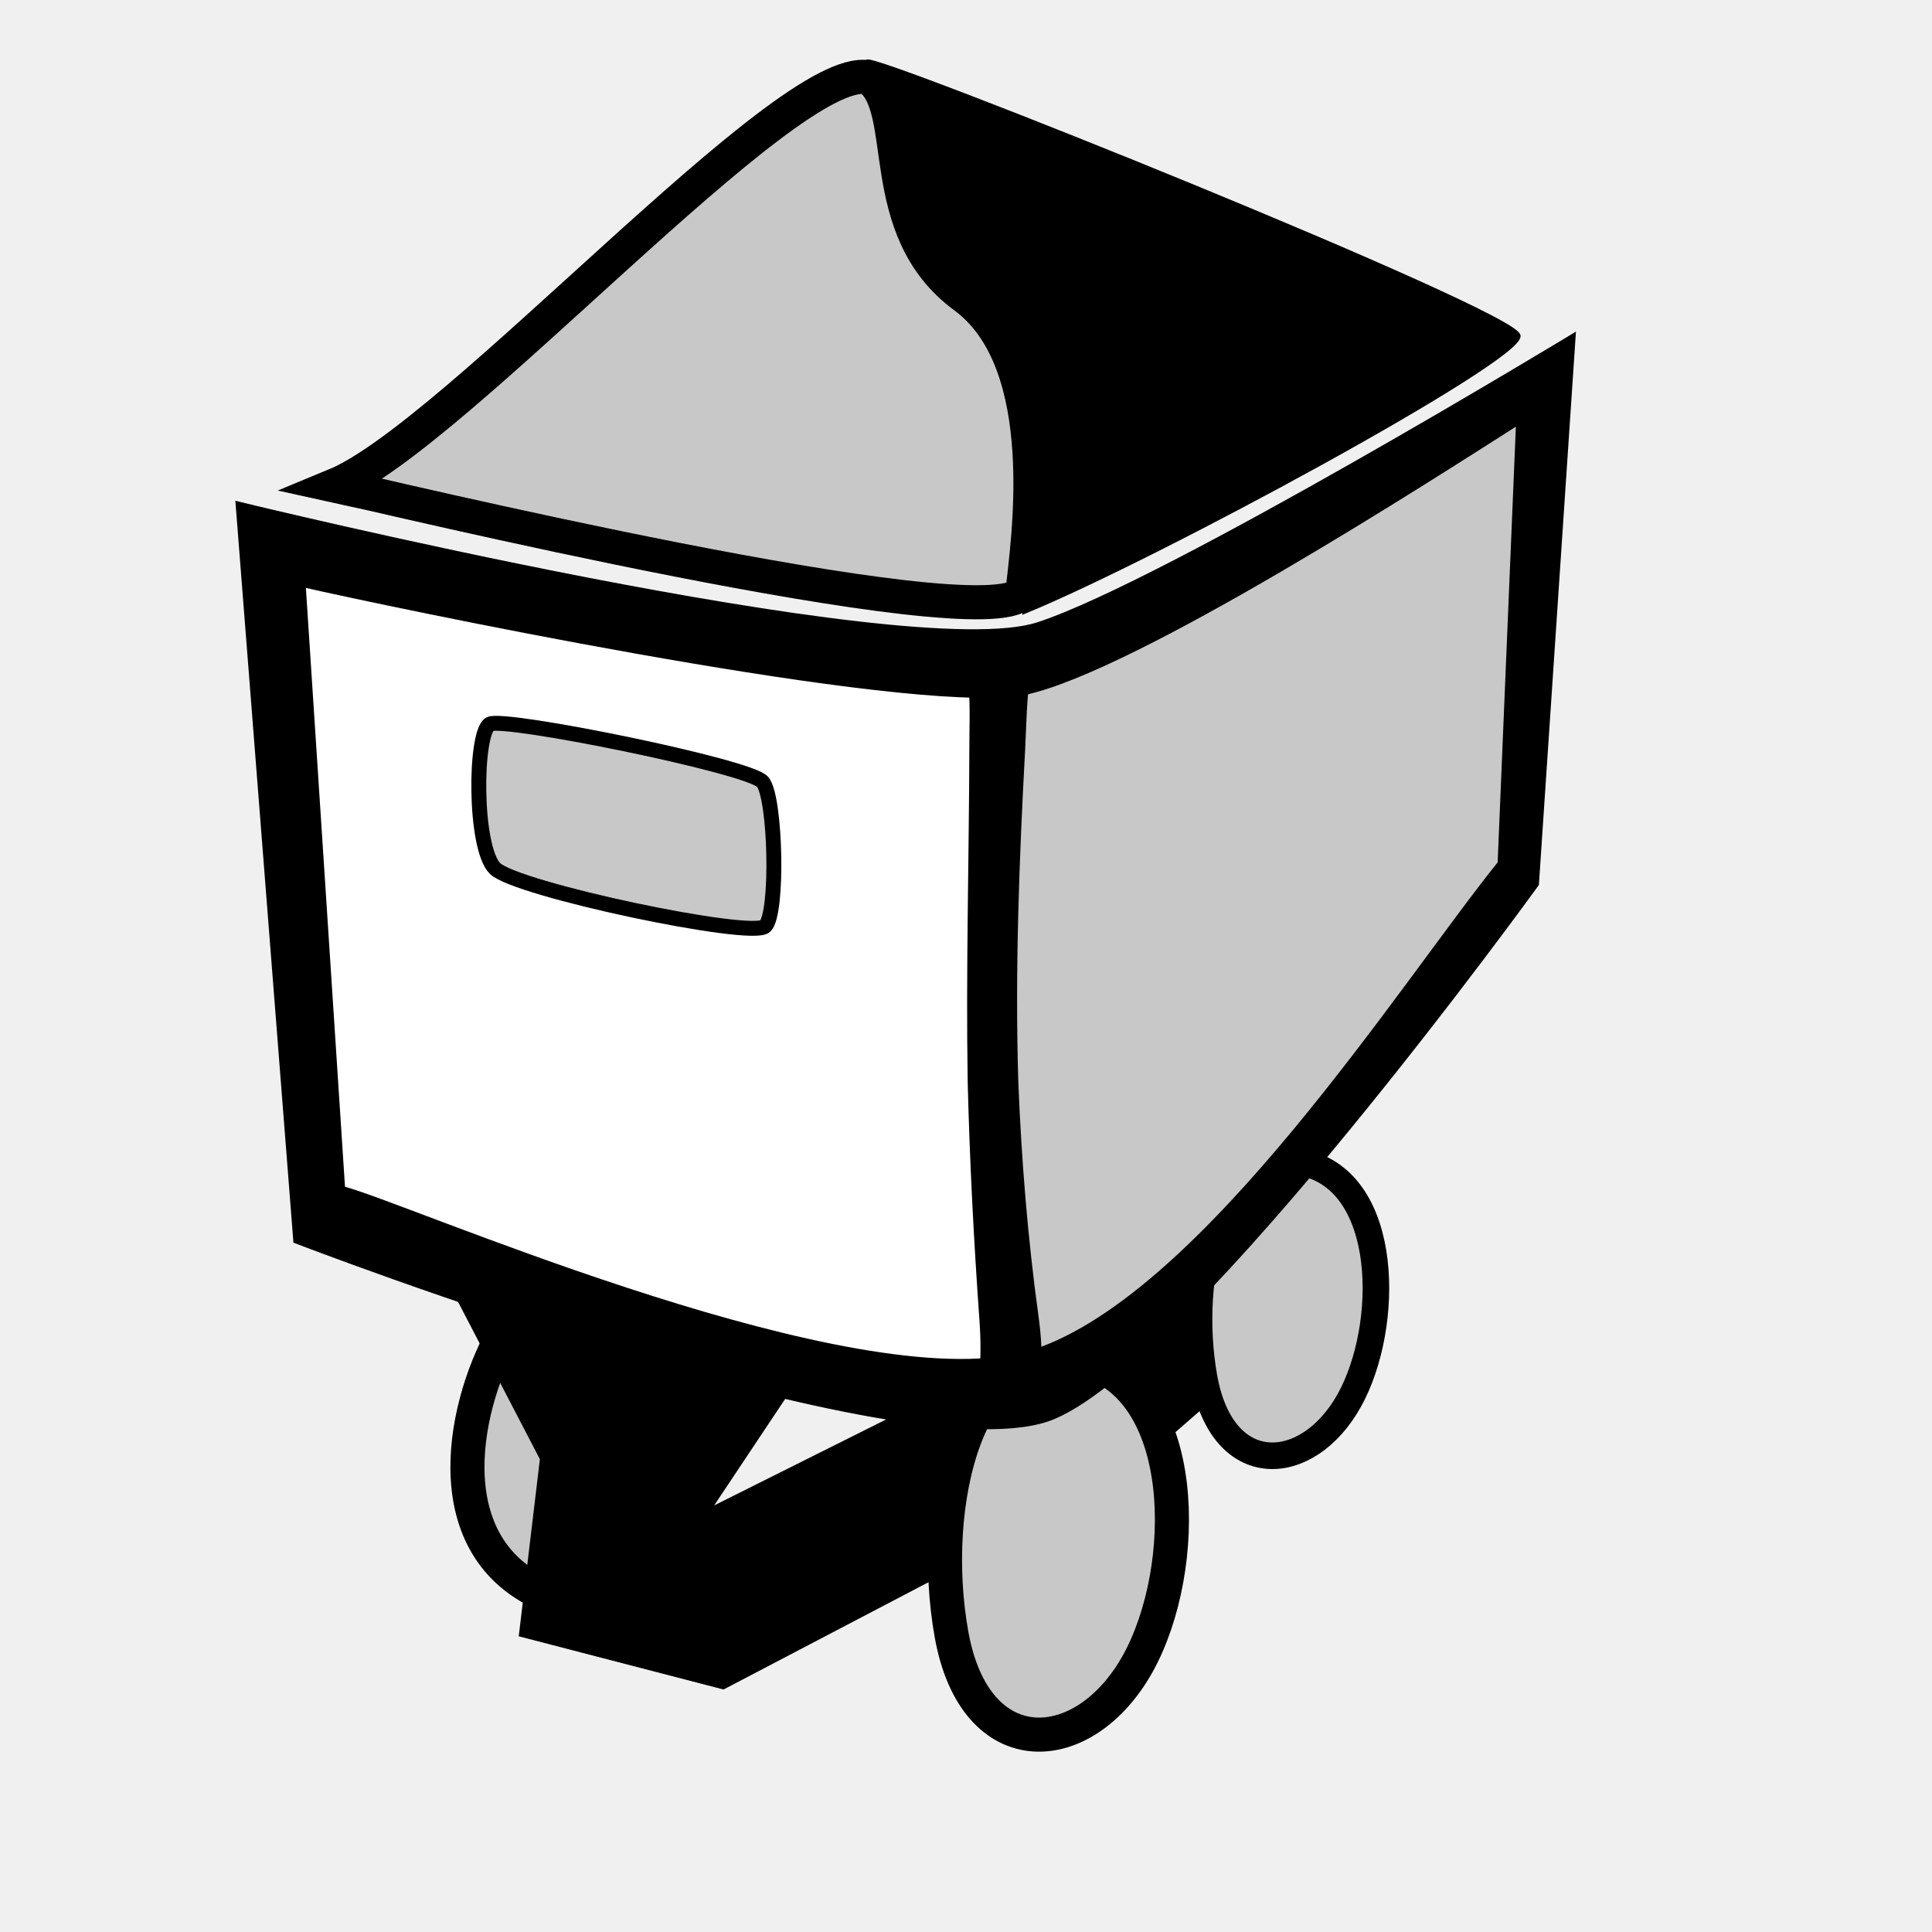
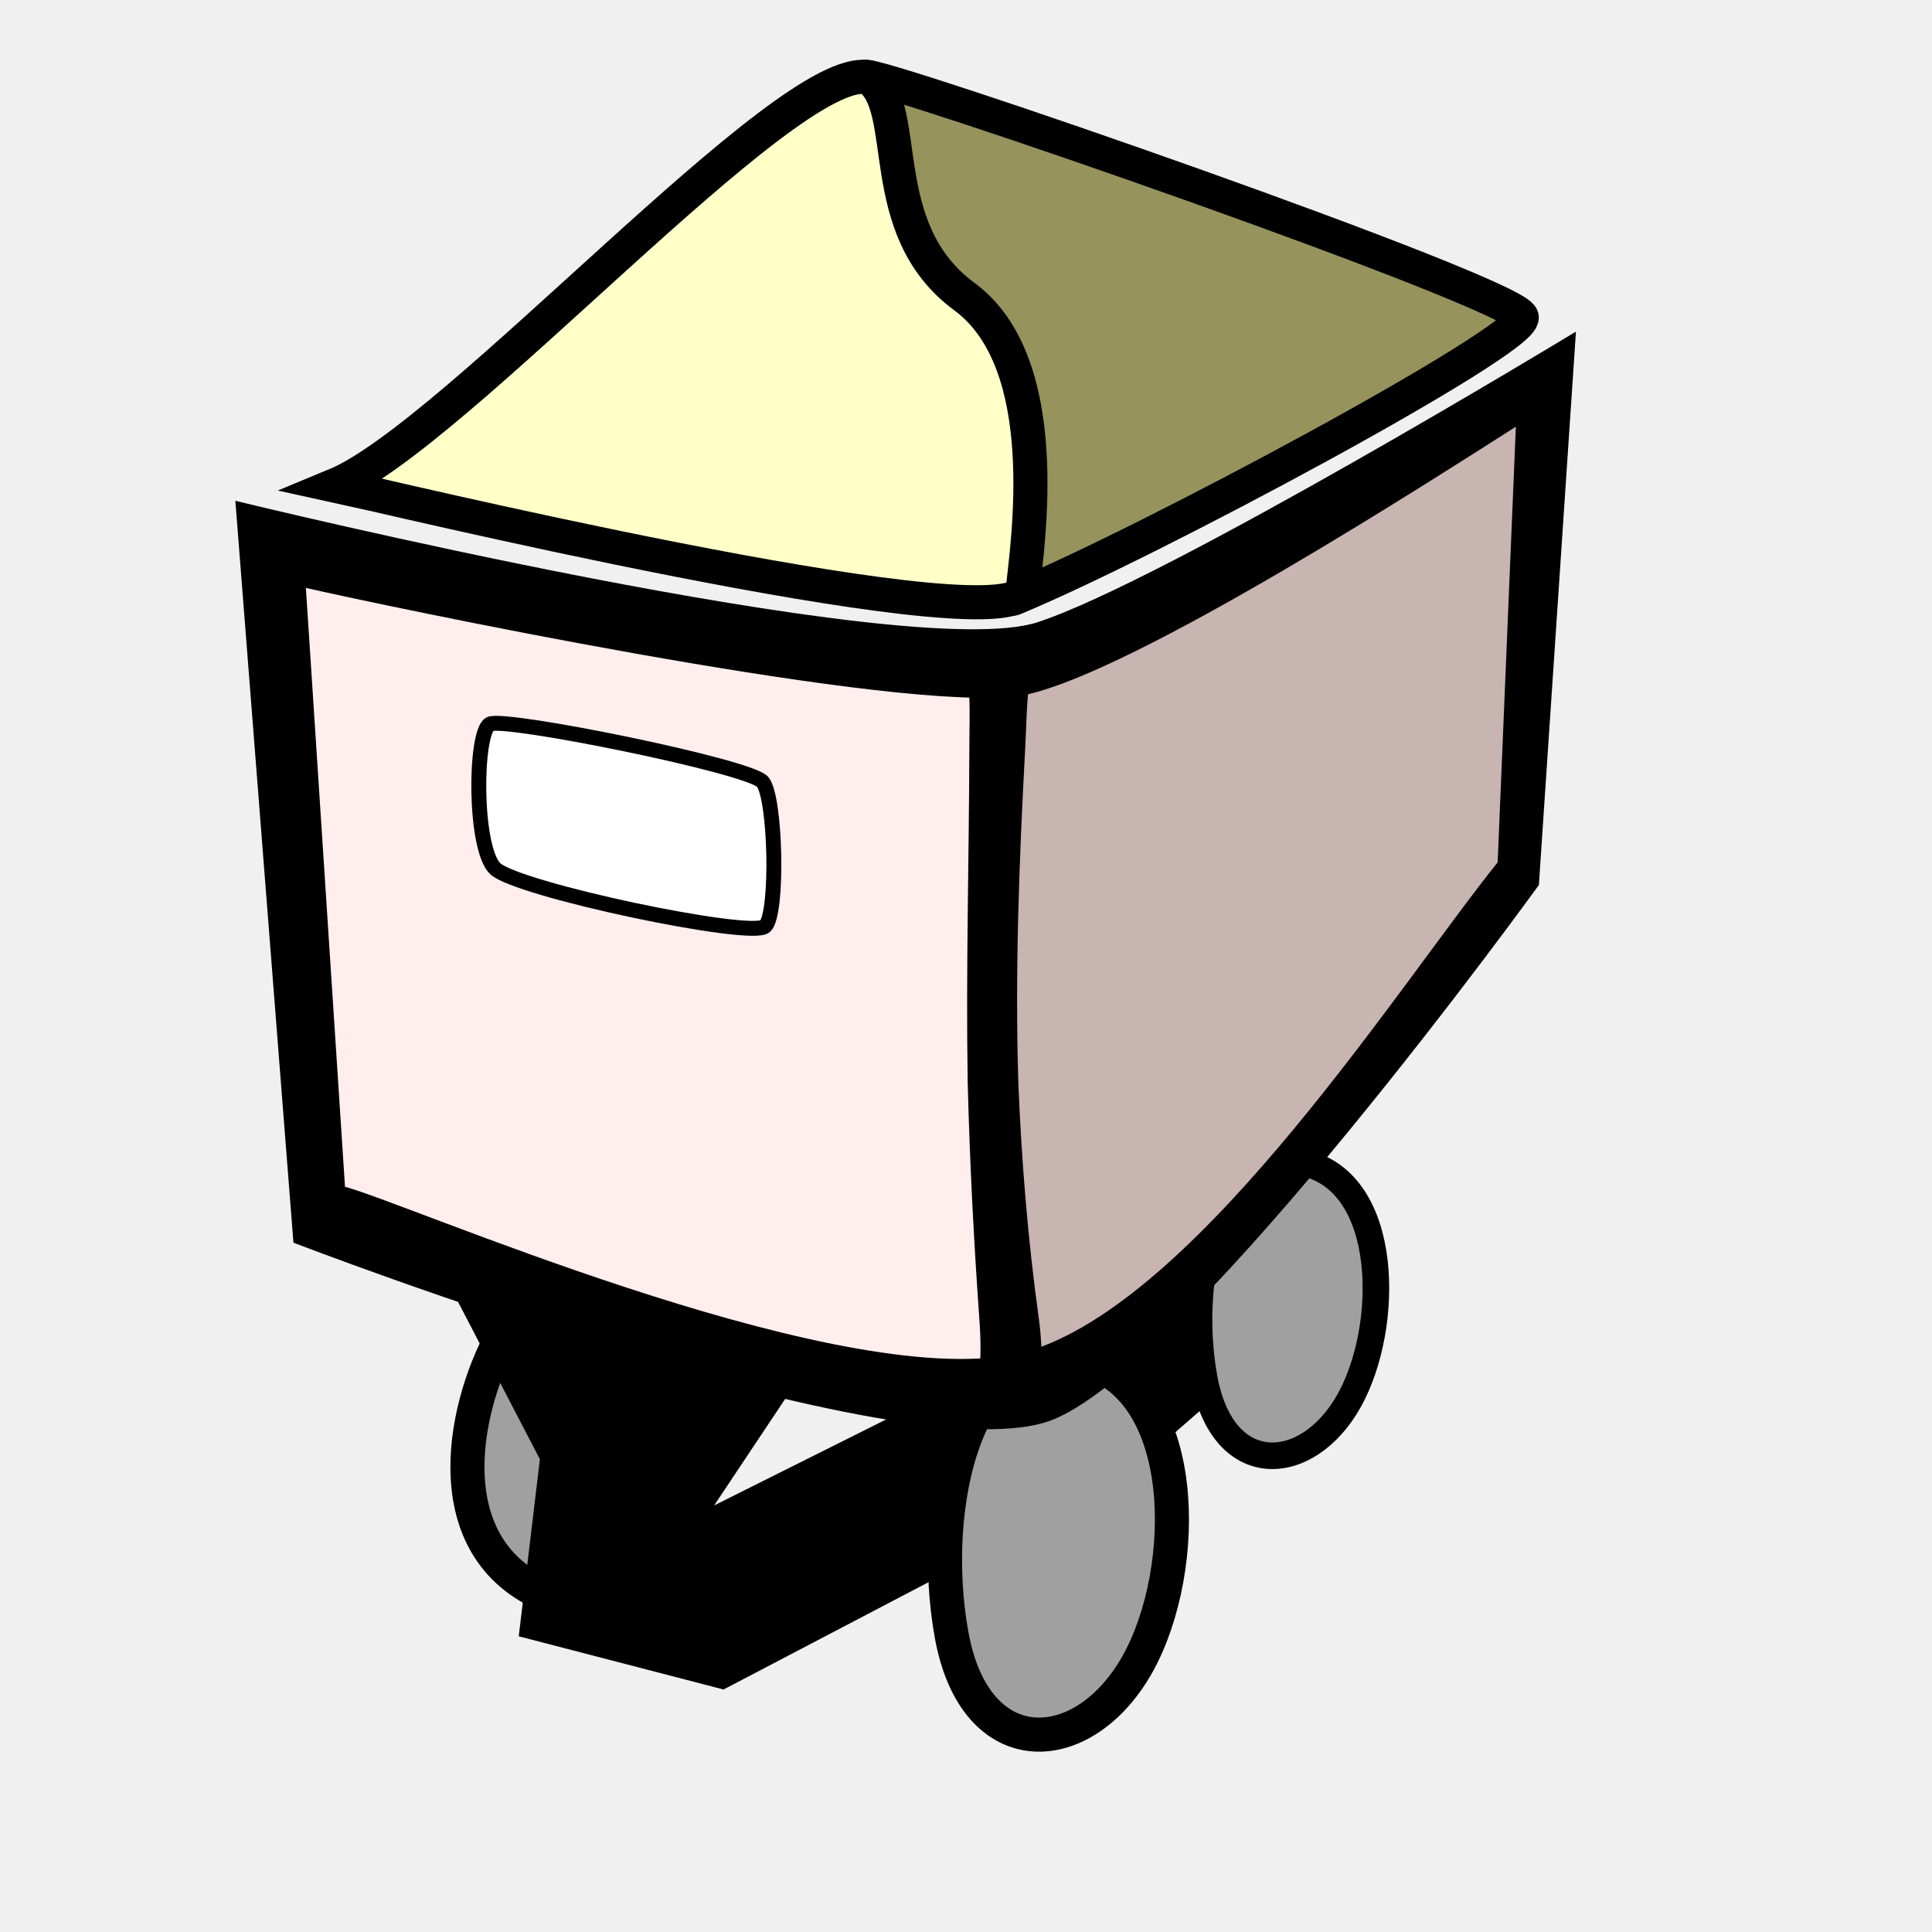
<svg xmlns="http://www.w3.org/2000/svg" id="svg1" width="15cm" height="15cm">
  <defs id="defs3">
    <linearGradient id="linearGradient1842">
      <stop style="stop-color:#000;stop-opacity:1;" offset="0" id="stop1843" />
      <stop style="stop-color:#fff;stop-opacity:1;" offset="1" id="stop1844" />
    </linearGradient>
  </defs>
-   <g id="g1858" transform="translate(-109.8956,-233.2207)">
-     <path style="fill:#c8c8c8;fill-opacity:1;fill-rule:evenodd;stroke:#000000;stroke-width:10;stroke-linecap:butt;stroke-linejoin:miter;stroke-miterlimit:4;stroke-opacity:1;" d="M 272.086,702.103 C 306.734,715.192 269.776,602.78 257.457,625.109 C 245.138,647.437 237.439,689.014 272.086,702.103 z " id="path1847" />
-     <path style="fill:#000000;fill-opacity:1;fill-rule:evenodd;stroke:#000000;stroke-width:1pt;stroke-linecap:butt;stroke-linejoin:miter;stroke-opacity:1;" d="M 242.828,605.09 L 345.231,635.118 L 317.513,676.695 L 399.127,635.888 L 479.201,588.921 L 478.431,632.038 L 436.854,668.225 L 322.133,728.281 L 262.847,712.882 L 269.007,661.296 L 238.979,603.55" id="path1841" />
-     <path style="fill:#c8c8c8;fill-opacity:1;fill-rule:evenodd;stroke:#000000;stroke-width:7.795;stroke-linecap:butt;stroke-linejoin:miter;stroke-miterlimit:4;stroke-opacity:1;" d="M 492.645,574.508 C 517.852,580.21 517.852,622.522 505.849,644.129 C 493.59,666.195 468.638,667.535 463.236,637.527 C 457.853,607.617 466.866,568.677 492.645,574.508 z " id="path1849" />
-     <path style="fill:#c8c8c8;fill-opacity:1;fill-rule:evenodd;stroke:#000000;stroke-width:10;stroke-linecap:butt;stroke-linejoin:miter;stroke-miterlimit:4;stroke-opacity:1;" d="M 426.845,632.038 C 459.182,639.352 459.182,693.633 443.784,721.351 C 428.057,749.66 396.047,751.379 389.118,712.882 C 382.211,674.512 393.774,624.558 426.845,632.038 z " id="path1848" />
-     <path style="fill:#000000;fill-opacity:1;fill-rule:evenodd;stroke:#000000;stroke-width:1pt;stroke-linecap:butt;stroke-linejoin:miter;stroke-opacity:1;" d="M 179.693,381.037 C 179.693,381.037 376.102,429 414.526,416.454 C 452.253,404.135 571.594,331.76 571.594,331.76 L 560.815,492.678 C 560.815,492.678 460.722,631.268 419.145,648.977 C 376.916,666.963 196.632,597.391 196.632,597.391 L 179.693,381.037 z " id="path1204" />
-     <path style="fill:#c8c8c8;fill-opacity:1;fill-rule:evenodd;stroke:#000000;stroke-width:1pt;stroke-linecap:butt;stroke-linejoin:miter;stroke-opacity:1;" d="M 405.277,631.708 C 408.297,631.228 411.157,630.616 413.746,629.74 C 463.792,612.801 521.539,521.938 550.027,486.521 L 555.433,357.177 C 530.025,373.346 443.021,429.529 410.683,436.458 C 409.217,436.772 407.242,436.93 405.277,437.083 L 405.277,631.708 z " id="path1857" />
-     <path style="fill:#ffffff;fill-opacity:1;fill-rule:evenodd;stroke:#000000;stroke-width:1pt;stroke-linecap:butt;stroke-linejoin:miter;stroke-opacity:1;" d="M 405.277,631.708 L 405.277,437.083 C 364.89,440.227 224.631,410.769 198.933,404.896 L 210.496,581.99 C 228.014,586.369 350.175,640.461 405.277,631.708 z " id="path1826" />
-     <path style="fill:#000000;fill-opacity:1;fill-rule:nonzero;stroke:none;stroke-width:1pt;stroke-linecap:butt;stroke-linejoin:miter;stroke-opacity:1;" id="path1827" d="M 412.258,431.097 C 411.126,438.211 411.102,445.906 410.718,453.102 C 408.966,485.617 407.715,518.021 408.705,550.61 C 409.631,573.647 411.474,596.539 414.615,619.284 C 415.539,625.896 415.846,631.981 415.184,638.635 L 397.181,637.416 C 397.772,631.711 397.702,626.224 397.297,620.491 C 395.642,597.307 394.447,574.105 393.859,550.841 C 393.324,518.141 394.244,485.525 394.343,452.836 C 394.31,445.792 394.807,438.084 393.695,431.097 L 412.258,431.097 z " />
-     <path style="fill:#c8c8c8;fill-opacity:1;fill-rule:evenodd;stroke:#000000;stroke-width:4.375;stroke-linecap:butt;stroke-linejoin:miter;stroke-miterlimit:4;stroke-opacity:1;" d="M 253.608,445.712 C 257.457,443.402 329.832,458.031 333.682,462.651 C 337.531,467.27 338.301,501.148 334.452,504.997 C 330.602,508.847 261.307,494.218 255.148,488.059 C 248.988,481.899 249.179,448.369 253.608,445.712 z " id="path1832" />
-     <path style="fill:#000000;fill-opacity:1;fill-rule:evenodd;stroke:#000000;stroke-width:1pt;stroke-linecap:butt;stroke-linejoin:miter;stroke-opacity:1;" d="M 410.676,412.604 C 449.943,396.435 556.195,338.69 555.425,331.76 C 554.655,324.831 365.924,249.071 364.384,251.381 C 362.844,253.691 414.526,380.267 410.676,412.604 z " id="path1840" />
-     <path style="fill:#c8c8c8;fill-opacity:1;fill-rule:evenodd;stroke:#000000;stroke-width:10;stroke-linecap:round;stroke-linejoin:miter;stroke-miterlimit:4;stroke-opacity:1;" d="M 409.906,407.215 C 398.357,421.074 218.96,377.957 208.181,375.647 C 243.598,361.018 340.747,251.288 364.616,255.907 C 377.705,264.377 365.697,300.245 392.877,320.247 C 419.571,339.892 411.446,392.586 409.906,407.215 z " id="path1839" />
-   </g>
+   <path style="fill:#a0a0a0;fill-opacity:1;fill-rule:evenodd;stroke:#000000;stroke-width:10;stroke-linecap:butt;stroke-linejoin:miter;stroke-miterlimit:4;stroke-opacity:1;" d="M 272.086,702.103 C 306.734,715.192 269.776,602.78 257.457,625.109 C 245.138,647.437 237.439,689.014 272.086,702.103 z " id="path1847" transform="translate(-109.8956,-233.2207)" />
+   <path style="fill:#000000;fill-opacity:1;fill-rule:evenodd;stroke:#000000;stroke-width:1pt;stroke-linecap:butt;stroke-linejoin:miter;stroke-opacity:1;" d="M 242.828,605.09 L 345.231,635.118 L 317.513,676.695 L 399.127,635.888 L 479.201,588.921 L 478.431,632.038 L 436.854,668.225 L 322.133,728.281 L 262.847,712.882 L 269.007,661.296 L 238.979,603.55" id="path1841" transform="translate(-109.8956,-233.2207)" />
+   <path style="fill:#a0a0a0;fill-opacity:1;fill-rule:evenodd;stroke:#000000;stroke-width:7.795;stroke-linecap:butt;stroke-linejoin:miter;stroke-miterlimit:4;stroke-opacity:1;" d="M 492.645,574.508 C 517.852,580.21 517.852,622.522 505.849,644.129 C 493.59,666.195 468.638,667.535 463.236,637.527 C 457.853,607.617 466.866,568.677 492.645,574.508 z " id="path1849" transform="translate(-109.8956,-233.2207)" />
+   <path style="fill:#a0a0a0;fill-opacity:1;fill-rule:evenodd;stroke:#000000;stroke-width:10;stroke-linecap:butt;stroke-linejoin:miter;stroke-miterlimit:4;stroke-opacity:1;" d="M 426.845,632.038 C 459.182,639.352 459.182,693.633 443.784,721.351 C 428.057,749.66 396.047,751.379 389.118,712.882 C 382.211,674.512 393.774,624.558 426.845,632.038 z " id="path1848" transform="translate(-109.8956,-233.2207)" />
+   <path style="fill:#000000;fill-opacity:1;fill-rule:evenodd;stroke:#000000;stroke-width:1pt;stroke-linecap:butt;stroke-linejoin:miter;stroke-opacity:1;" d="M 179.693,381.037 C 179.693,381.037 376.102,429 414.526,416.454 C 452.253,404.135 571.594,331.76 571.594,331.76 L 560.815,492.678 C 560.815,492.678 460.722,631.268 419.145,648.977 C 376.916,666.963 196.632,597.391 196.632,597.391 L 179.693,381.037 z " id="path1204" transform="translate(-109.8956,-233.2207)" />
+   <path style="fill:#c8b4b1;fill-opacity:1;fill-rule:evenodd;stroke:#000000;stroke-width:1pt;stroke-linecap:butt;stroke-linejoin:miter;stroke-opacity:1;" d="M 405.277,631.708 C 408.297,631.228 411.157,630.616 413.746,629.74 C 463.792,612.801 521.539,521.938 550.027,486.521 L 555.433,357.177 C 530.025,373.346 443.021,429.529 410.683,436.458 C 409.217,436.772 407.242,436.93 405.277,437.083 L 405.277,631.708 z " id="path1857" transform="translate(-109.8956,-233.2207)" />
+   <path style="fill:#ffeeed;fill-opacity:1;fill-rule:evenodd;stroke:#000000;stroke-width:1pt;stroke-linecap:butt;stroke-linejoin:miter;stroke-opacity:1;" d="M 405.277,631.708 L 405.277,437.083 C 364.89,440.227 224.631,410.769 198.933,404.896 L 210.496,581.99 C 228.014,586.369 350.175,640.461 405.277,631.708 z " id="path1826" transform="translate(-109.8956,-233.2207)" />
+   <path style="fill:#000000;fill-opacity:1;fill-rule:nonzero;stroke:none;stroke-width:1pt;stroke-linecap:butt;stroke-linejoin:miter;stroke-opacity:1;" id="path1827" d="M 412.258,431.097 C 411.126,438.211 411.102,445.906 410.718,453.102 C 408.966,485.617 407.715,518.021 408.705,550.61 C 409.631,573.647 411.474,596.539 414.615,619.284 C 415.539,625.896 415.846,631.981 415.184,638.635 L 397.181,637.416 C 397.772,631.711 397.702,626.224 397.297,620.491 C 395.642,597.307 394.447,574.105 393.859,550.841 C 393.324,518.141 394.244,485.525 394.343,452.836 C 394.31,445.792 394.807,438.084 393.695,431.097 L 412.258,431.097 z " transform="translate(-109.8956,-233.2207)" />
+   <path style="fill:#ffffff;fill-opacity:1;fill-rule:evenodd;stroke:#000000;stroke-width:4.375;stroke-linecap:butt;stroke-linejoin:miter;stroke-miterlimit:4;stroke-opacity:1;" d="M 253.608,445.712 C 257.457,443.402 329.832,458.031 333.682,462.651 C 337.531,467.27 338.301,501.148 334.452,504.997 C 330.602,508.847 261.307,494.218 255.148,488.059 C 248.988,481.899 249.179,448.369 253.608,445.712 z " id="path1832" transform="translate(-109.8956,-233.2207)" />
+   <path style="fill:#96935c;fill-opacity:1;fill-rule:evenodd;stroke:#000000;stroke-width:10;stroke-linecap:round;stroke-linejoin:round;stroke-opacity:1;stroke-miterlimit:4;stroke-dasharray:none;" d="M 407.286,408.876 C 446.553,392.707 557.212,333.266 556.442,326.337 C 555.672,319.407 365.246,253.478 363.706,255.788 C 349.963,271.318 411.136,376.538 407.286,408.876 z " id="path1840" transform="translate(-109.8956,-233.2207)" />
+   <path style="fill:#ffffc8;fill-opacity:1;fill-rule:evenodd;stroke:#000000;stroke-width:10;stroke-linecap:round;stroke-linejoin:miter;stroke-miterlimit:4;stroke-opacity:1;" d="M 409.906,407.215 C 398.357,421.074 218.96,377.957 208.181,375.647 C 243.598,361.018 340.747,251.288 364.616,255.907 C 377.705,264.377 365.697,300.245 392.877,320.247 C 419.571,339.892 411.446,392.586 409.906,407.215 z " id="path1839" transform="translate(-109.8956,-233.2207)" />
</svg>
